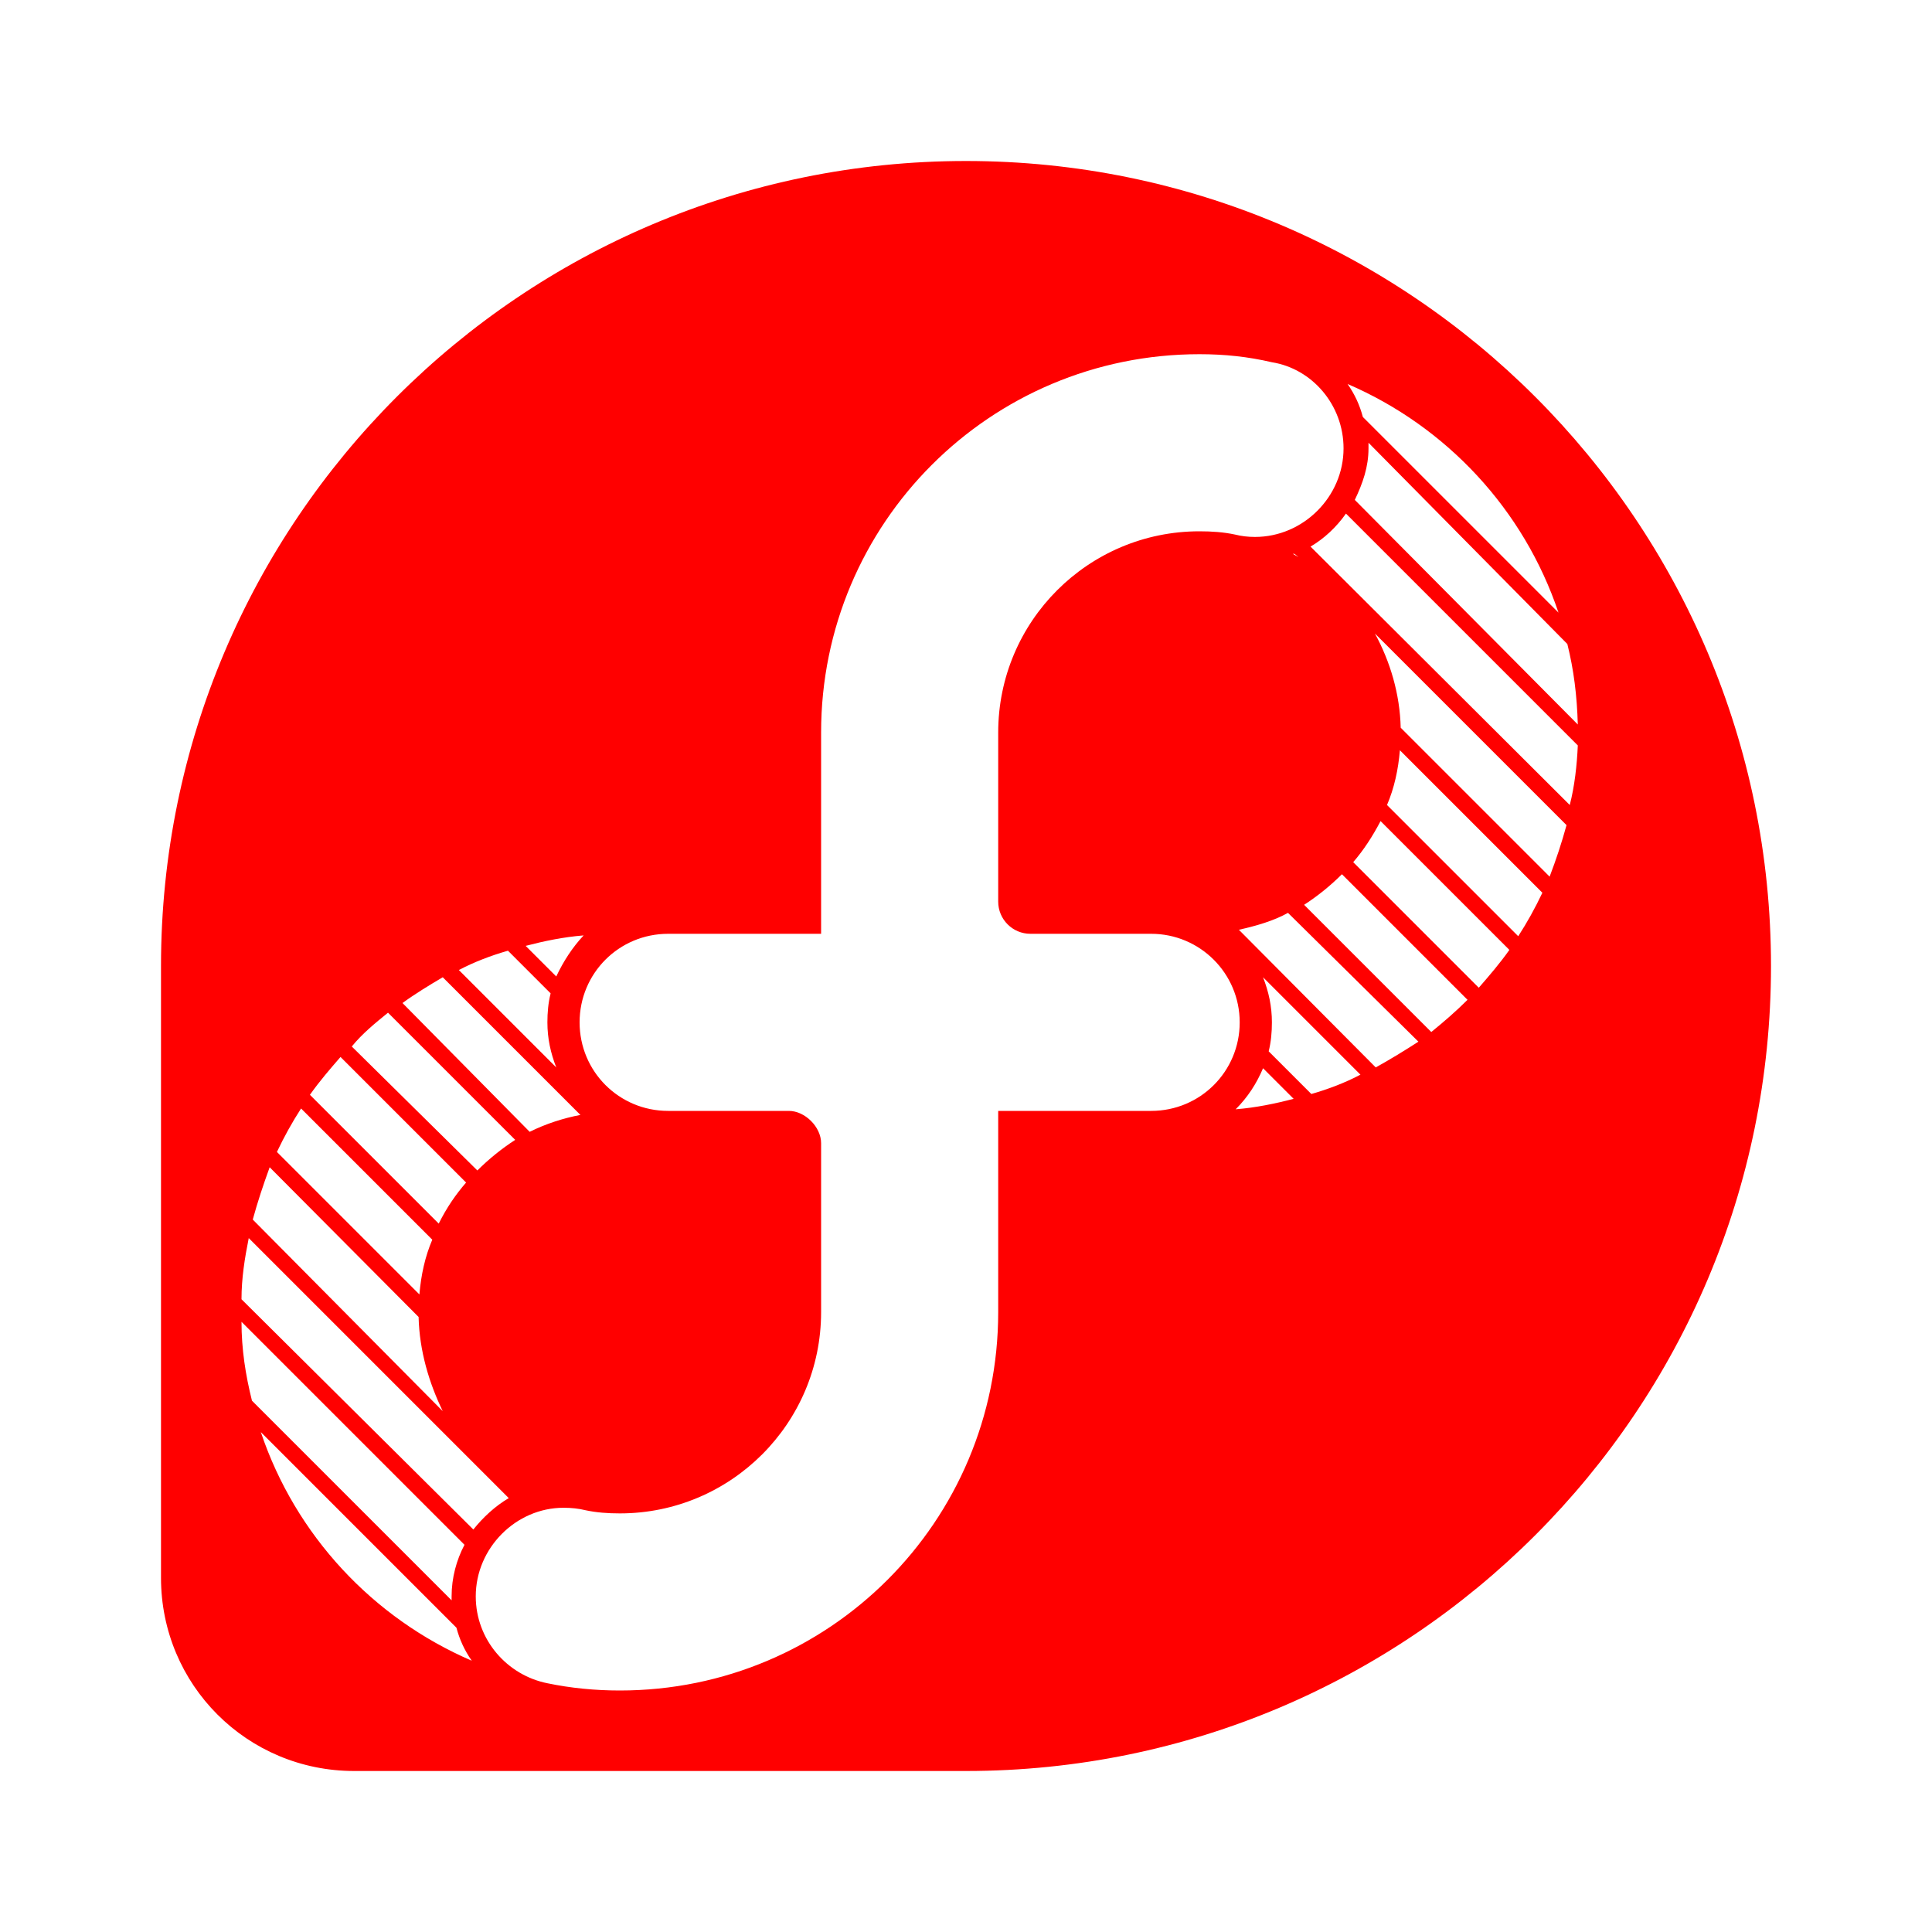
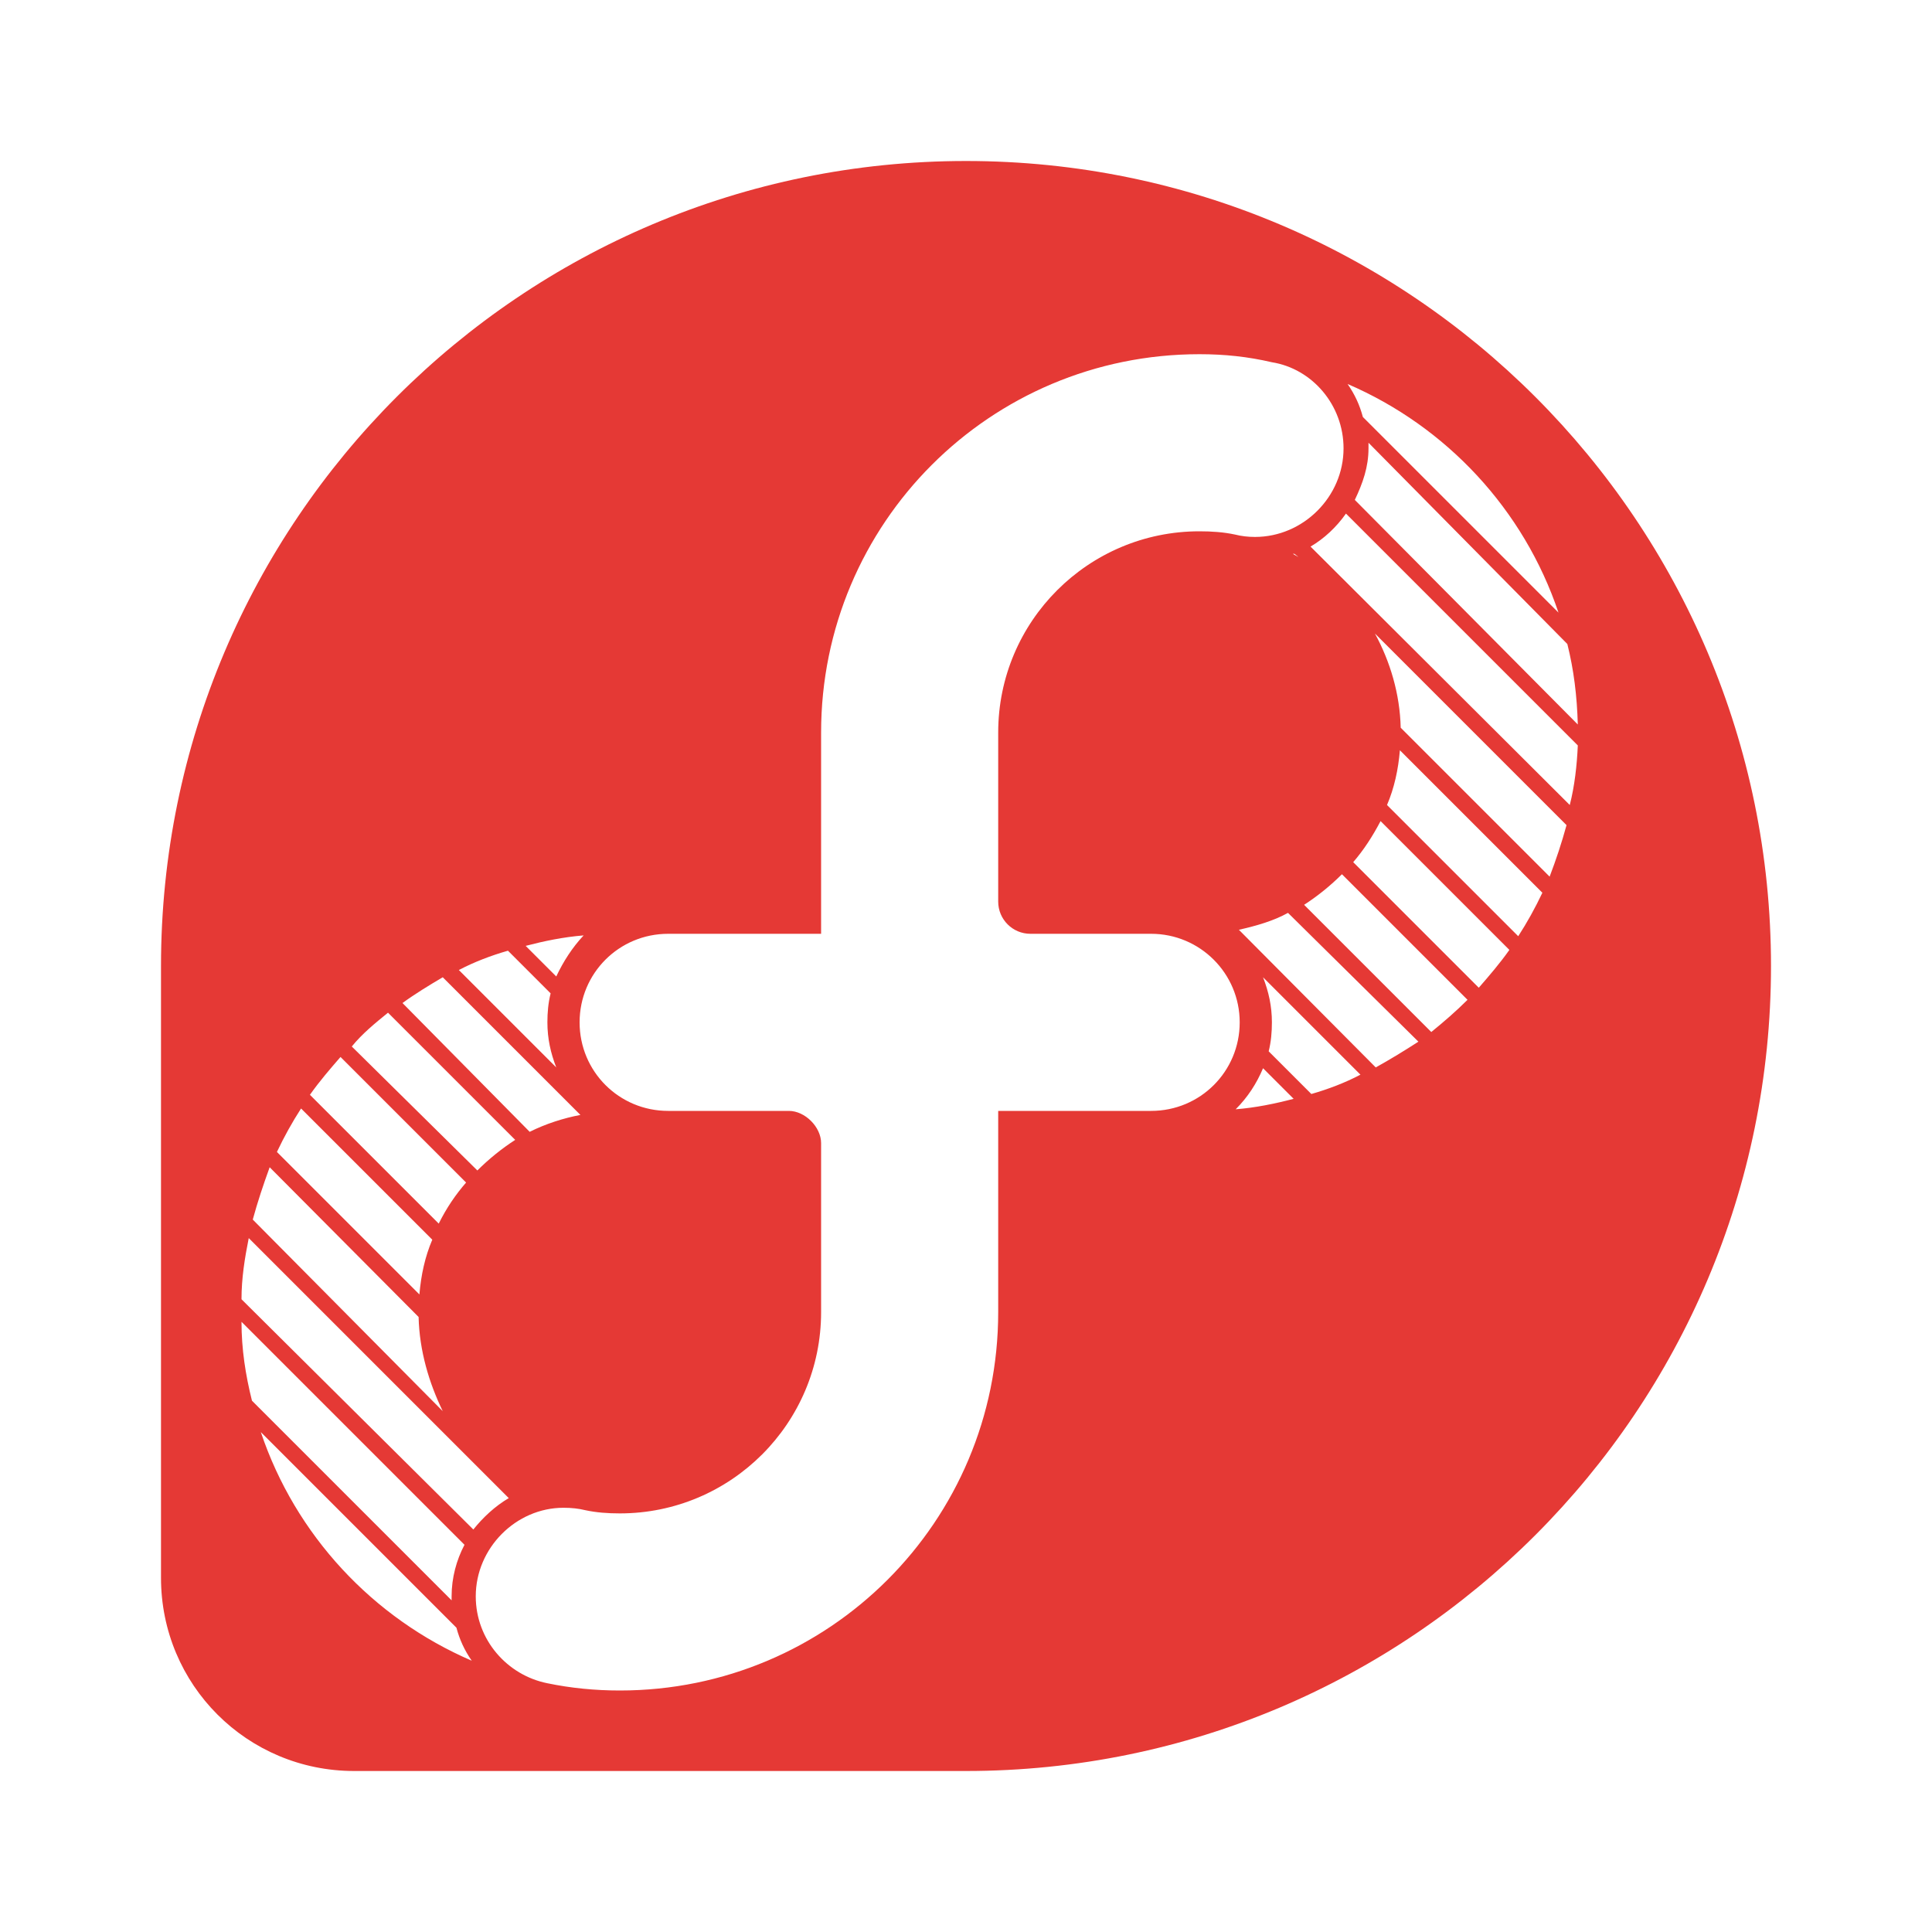
<svg xmlns="http://www.w3.org/2000/svg" version="1.1" width="24" height="24" viewBox="0 0 24 24">
-   <path d="M4.4,22C3.07,22 2,20.93 2,19.6V12A10,10 0 0,1 12,2A10,10 0 0,1 22,12A10,10 0 0,1 12,22H4.4M14.9,4.4C12.3,4.4 10.2,6.5 10.2,9.1V11.6H8.3C7.69,11.6 7.2,12.09 7.2,12.7C7.2,13.31 7.69,13.8 8.3,13.8H9.8C10,13.8 10.2,14 10.2,14.2V16.3C10.2,17.68 9.08,18.8 7.7,18.8C7.55,18.8 7.41,18.79 7.27,18.76C7.19,18.74 7.1,18.73 7,18.73C6.41,18.73 5.91,19.23 5.91,19.83C5.91,20.37 6.3,20.81 6.8,20.91V20.91C7.09,20.97 7.39,21 7.7,21C10.3,21 12.4,18.9 12.4,16.3V13.8H14.3C14.91,13.8 15.4,13.31 15.4,12.7A1.1,1.1 0 0,0 14.3,11.6H12.8A0.4,0.4 0 0,1 12.4,11.2V9.1A2.5,2.5 0 0,1 14.9,6.6C15.05,6.6 15.2,6.61 15.34,6.64C15.42,6.66 15.5,6.67 15.59,6.67C16.19,6.67 16.69,6.17 16.69,5.57C16.69,5.03 16.3,4.58 15.8,4.5V4.5C15.5,4.43 15.21,4.4 14.9,4.4M6.8,12.7C6.8,12.58 6.81,12.46 6.84,12.34L6.31,11.81C6.1,11.87 5.89,11.95 5.7,12.05L6.91,13.26C6.84,13.08 6.8,12.9 6.8,12.7M6.54,18.5H6.47L6.5,18.5H6.54M5.61,19.83C5.61,19.6 5.67,19.38 5.77,19.19L3,16.42C3,16.76 3.05,17.08 3.13,17.4L5.61,19.88V19.83M5.86,20.63C5.77,20.5 5.71,20.37 5.67,20.22L3.24,17.79C3.67,19.07 4.63,20.1 5.86,20.63M15.8,12.7C15.8,12.82 15.79,12.94 15.76,13.06L16.29,13.59C16.5,13.53 16.71,13.45 16.9,13.35L15.69,12.14C15.76,12.32 15.8,12.5 15.8,12.7M16.06,6.88L16.13,6.92L16.08,6.88H16.06M17,5.57C17,5.8 16.93,6 16.83,6.21L19.6,9C19.59,8.64 19.55,8.32 19.47,8L17,5.5V5.57M16.74,4.77C16.83,4.9 16.89,5.03 16.93,5.18L19.36,7.61C18.93,6.33 17.97,5.3 16.74,4.77M16.07,13.65L15.69,13.27C15.61,13.46 15.5,13.63 15.35,13.78V13.78C15.6,13.76 15.84,13.71 16.07,13.65M18.23,12.42L16.67,10.86C16.53,11 16.37,11.13 16.2,11.24L17.78,12.82C17.94,12.69 18.09,12.56 18.23,12.42M17.62,12.94L16,11.34C15.82,11.44 15.61,11.5 15.39,11.55L17.09,13.26C17.27,13.16 17.45,13.05 17.62,12.94M18.75,11.8L17.15,10.2C17.05,10.39 16.94,10.56 16.81,10.71L18.37,12.27C18.5,12.12 18.63,11.97 18.75,11.8M19.16,11.09L17.39,9.32C17.37,9.56 17.32,9.79 17.23,10L18.86,11.63C18.97,11.46 19.07,11.28 19.16,11.09M19.6,9.26L16.72,6.38C16.6,6.55 16.45,6.69 16.28,6.79L19.5,10C19.56,9.77 19.59,9.5 19.6,9.26M19.46,10.25L17.08,7.87C17.27,8.22 17.39,8.62 17.4,9.04L19.25,10.89C19.33,10.68 19.4,10.47 19.46,10.25M4.82,12.58C4.66,12.71 4.5,12.84 4.37,13L5.93,14.54C6.07,14.4 6.23,14.27 6.4,14.16L4.82,12.58M5.5,12.14C5.33,12.24 5.15,12.35 5,12.46L6.58,14.06C6.78,13.96 7,13.89 7.21,13.85L5.5,12.14M7.25,11.62C7,11.64 6.76,11.69 6.53,11.75L6.91,12.13C7,11.94 7.11,11.77 7.25,11.62V11.62M3.09,15.38C3.04,15.63 3,15.88 3,16.14L5.88,19C6,18.85 6.15,18.71 6.32,18.61L3.09,15.38M3.74,13.77C3.63,13.94 3.53,14.12 3.44,14.31L5.21,16.08C5.23,15.84 5.28,15.61 5.37,15.4L3.74,13.77M3.35,14.5C3.27,14.72 3.2,14.93 3.14,15.15L5.5,17.53C5.33,17.18 5.21,16.78 5.2,16.36L3.35,14.5M4.23,13.13C4.1,13.28 3.97,13.43 3.85,13.6L5.45,15.2C5.55,15 5.66,14.84 5.79,14.69L4.23,13.13Z" style="fill:#ff0000" />
+   <path d="M4.4,22C3.07,22 2,20.93 2,19.6V12A10,10 0 0,1 12,2A10,10 0 0,1 22,12A10,10 0 0,1 12,22H4.4M14.9,4.4C12.3,4.4 10.2,6.5 10.2,9.1V11.6H8.3C7.69,11.6 7.2,12.09 7.2,12.7C7.2,13.31 7.69,13.8 8.3,13.8H9.8C10,13.8 10.2,14 10.2,14.2V16.3C10.2,17.68 9.08,18.8 7.7,18.8C7.55,18.8 7.41,18.79 7.27,18.76C7.19,18.74 7.1,18.73 7,18.73C6.41,18.73 5.91,19.23 5.91,19.83C5.91,20.37 6.3,20.81 6.8,20.91V20.91C7.09,20.97 7.39,21 7.7,21C10.3,21 12.4,18.9 12.4,16.3V13.8H14.3C14.91,13.8 15.4,13.31 15.4,12.7A1.1,1.1 0 0,0 14.3,11.6H12.8A0.4,0.4 0 0,1 12.4,11.2V9.1A2.5,2.5 0 0,1 14.9,6.6C15.05,6.6 15.2,6.61 15.34,6.64C15.42,6.66 15.5,6.67 15.59,6.67C16.19,6.67 16.69,6.17 16.69,5.57C16.69,5.03 16.3,4.58 15.8,4.5V4.5C15.5,4.43 15.21,4.4 14.9,4.4M6.8,12.7C6.8,12.58 6.81,12.46 6.84,12.34L6.31,11.81C6.1,11.87 5.89,11.95 5.7,12.05L6.91,13.26C6.84,13.08 6.8,12.9 6.8,12.7M6.54,18.5H6.47L6.5,18.5H6.54M5.61,19.83C5.61,19.6 5.67,19.38 5.77,19.19L3,16.42C3,16.76 3.05,17.08 3.13,17.4L5.61,19.88V19.83M5.86,20.63C5.77,20.5 5.71,20.37 5.67,20.22L3.24,17.79C3.67,19.07 4.63,20.1 5.86,20.63M15.8,12.7C15.8,12.82 15.79,12.94 15.76,13.06L16.29,13.59C16.5,13.53 16.71,13.45 16.9,13.35L15.69,12.14C15.76,12.32 15.8,12.5 15.8,12.7M16.06,6.88L16.13,6.92L16.08,6.88H16.06M17,5.57C17,5.8 16.93,6 16.83,6.21L19.6,9C19.59,8.64 19.55,8.32 19.47,8L17,5.5V5.57M16.74,4.77C16.83,4.9 16.89,5.03 16.93,5.18L19.36,7.61C18.93,6.33 17.97,5.3 16.74,4.77M16.07,13.65L15.69,13.27C15.61,13.46 15.5,13.63 15.35,13.78V13.78C15.6,13.76 15.84,13.71 16.07,13.65M18.23,12.42L16.67,10.86C16.53,11 16.37,11.13 16.2,11.24L17.78,12.82C17.94,12.69 18.09,12.56 18.23,12.42M17.62,12.94L16,11.34C15.82,11.44 15.61,11.5 15.39,11.55L17.09,13.26C17.27,13.16 17.45,13.05 17.62,12.94M18.75,11.8L17.15,10.2C17.05,10.39 16.94,10.56 16.81,10.71L18.37,12.27C18.5,12.12 18.63,11.97 18.75,11.8M19.16,11.09L17.39,9.32C17.37,9.56 17.32,9.79 17.23,10L18.86,11.63C18.97,11.46 19.07,11.28 19.16,11.09M19.6,9.26L16.72,6.38C16.6,6.55 16.45,6.69 16.28,6.79L19.5,10C19.56,9.77 19.59,9.5 19.6,9.26M19.46,10.25L17.08,7.87C17.27,8.22 17.39,8.62 17.4,9.04L19.25,10.89C19.33,10.68 19.4,10.47 19.46,10.25M4.82,12.58C4.66,12.71 4.5,12.84 4.37,13L5.93,14.54C6.07,14.4 6.23,14.27 6.4,14.16L4.82,12.58M5.5,12.14C5.33,12.24 5.15,12.35 5,12.46L6.58,14.06C6.78,13.96 7,13.89 7.21,13.85L5.5,12.14M7.25,11.62C7,11.64 6.76,11.69 6.53,11.75L6.91,12.13C7,11.94 7.11,11.77 7.25,11.62V11.62M3.09,15.38C3.04,15.63 3,15.88 3,16.14L5.88,19C6,18.85 6.15,18.71 6.32,18.61L3.09,15.38M3.74,13.77C3.63,13.94 3.53,14.12 3.44,14.31L5.21,16.08C5.23,15.84 5.28,15.61 5.37,15.4L3.74,13.77M3.35,14.5C3.27,14.72 3.2,14.93 3.14,15.15L5.5,17.53C5.33,17.18 5.21,16.78 5.2,16.36L3.35,14.5M4.23,13.13C4.1,13.28 3.97,13.43 3.85,13.6L5.45,15.2C5.55,15 5.66,14.84 5.79,14.69L4.23,13.13Z" style="fill:#e53935" />
</svg>
